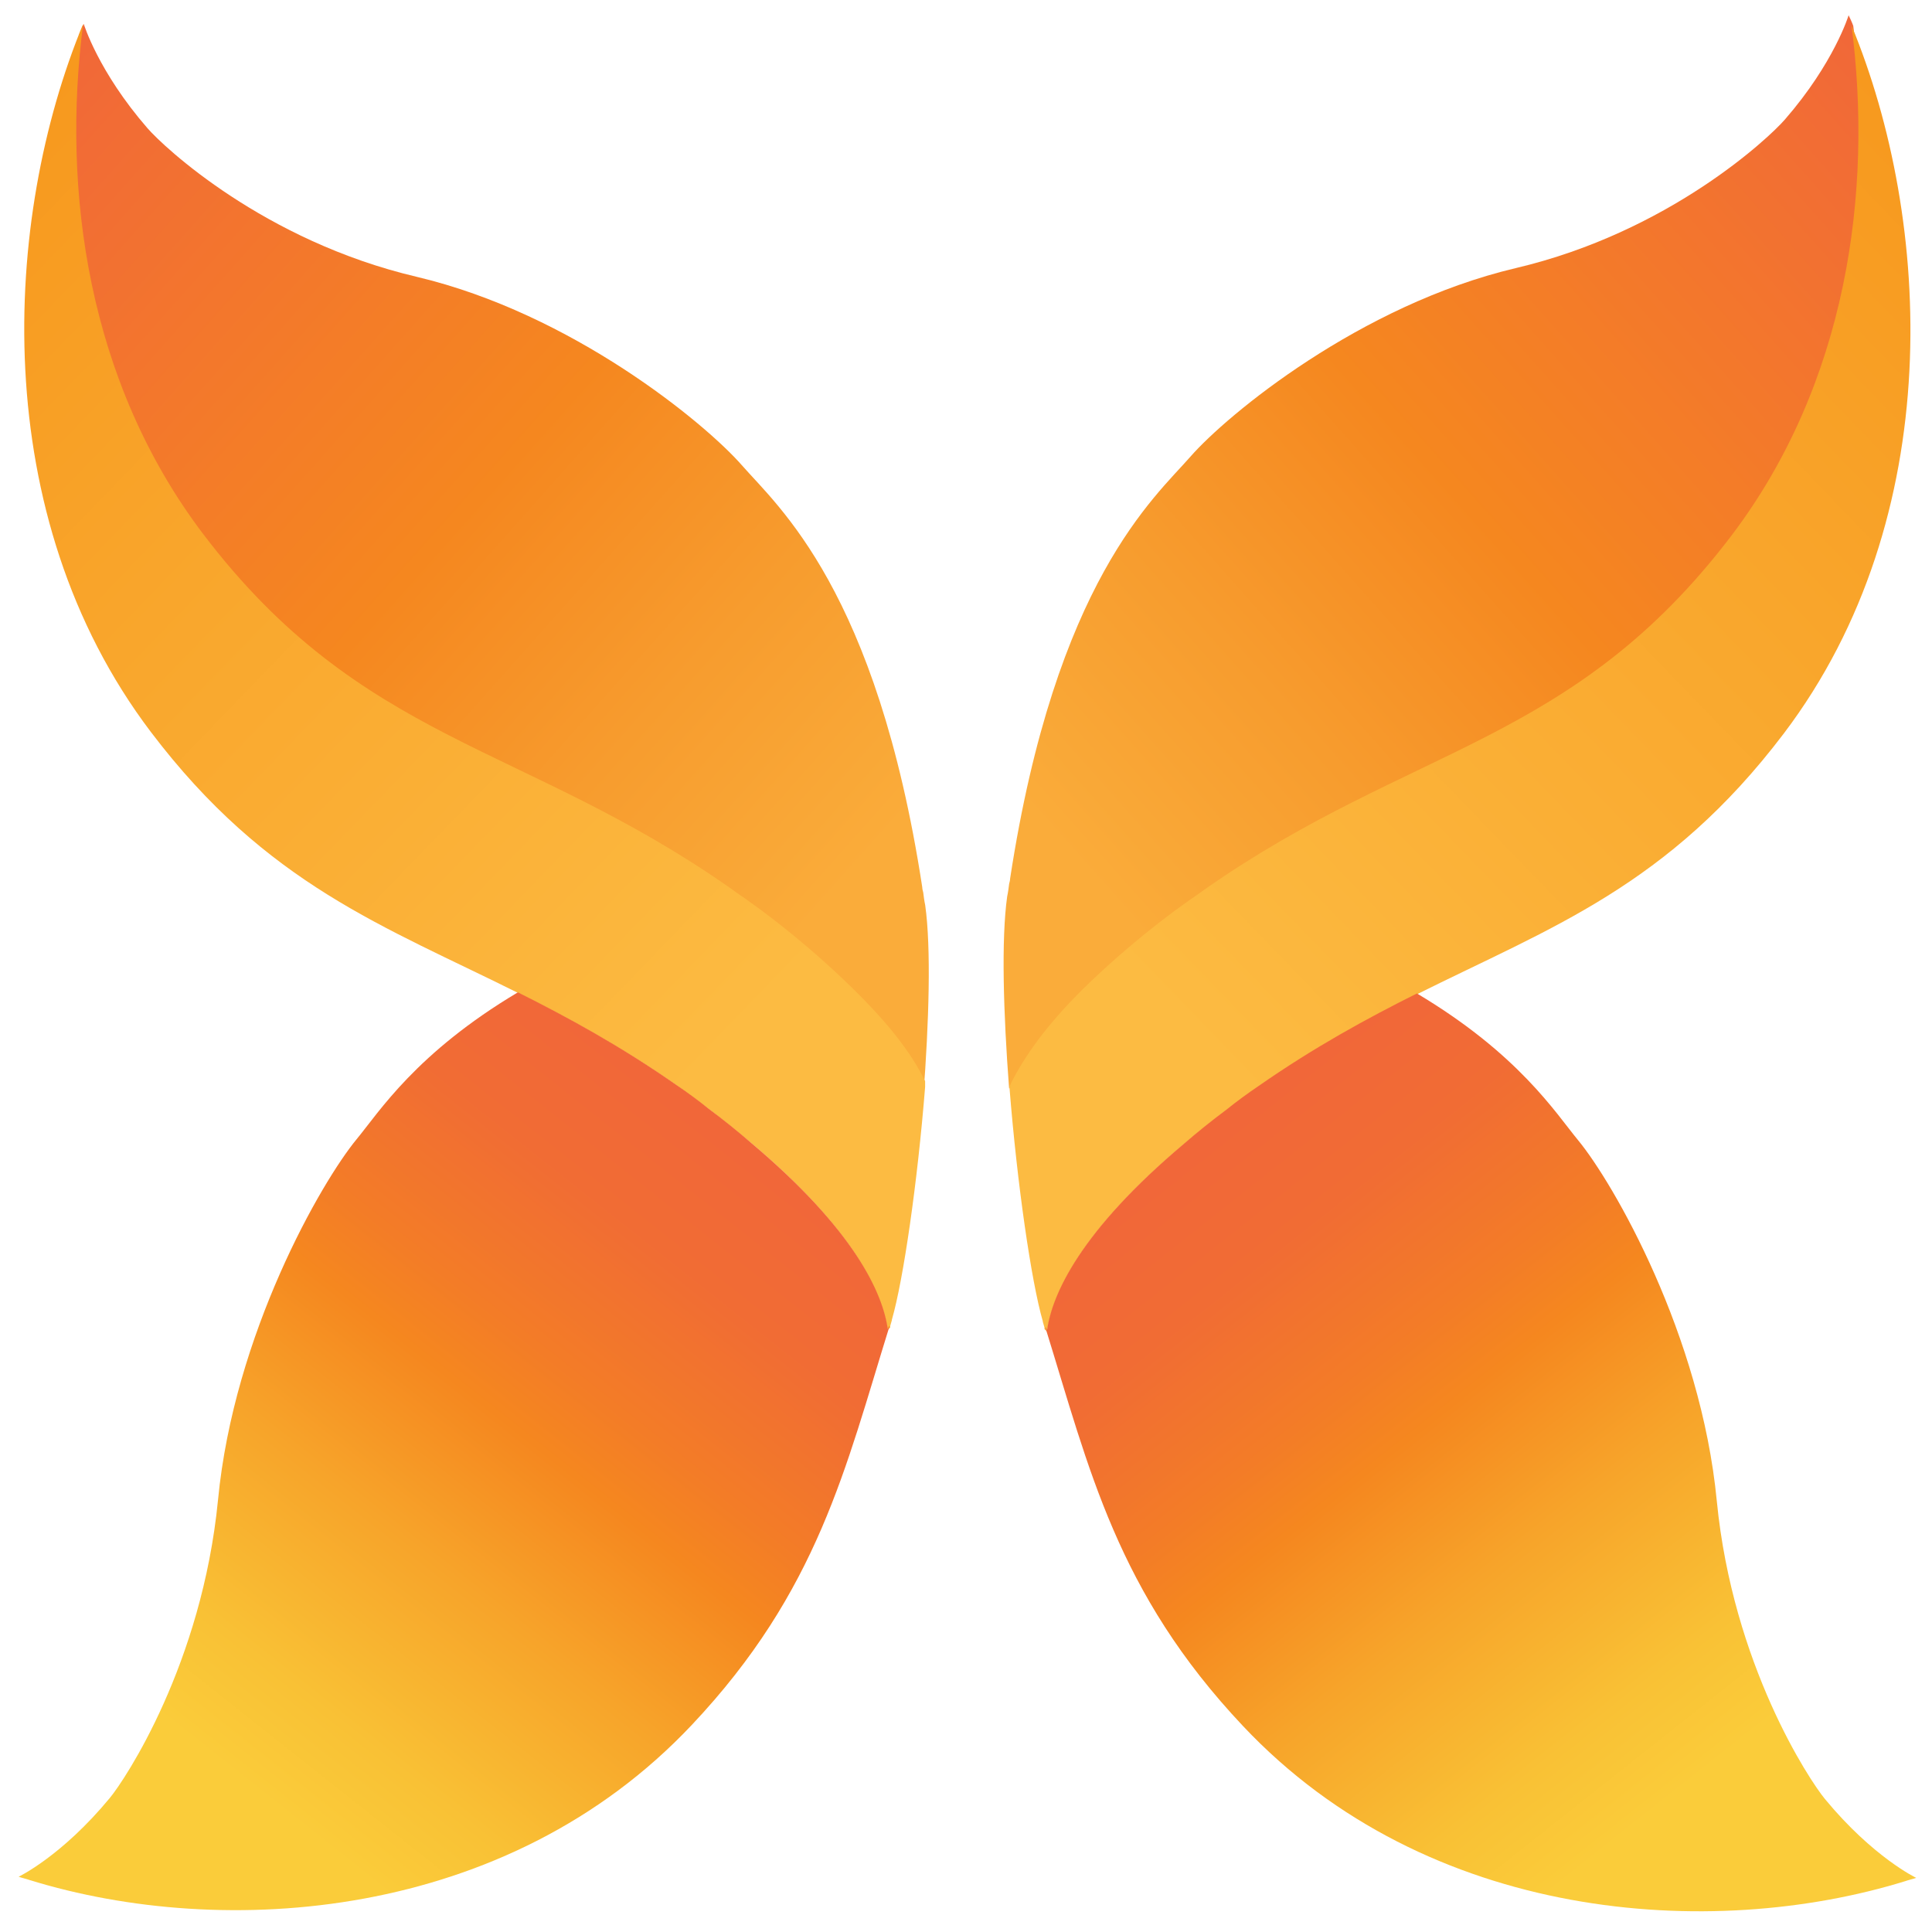
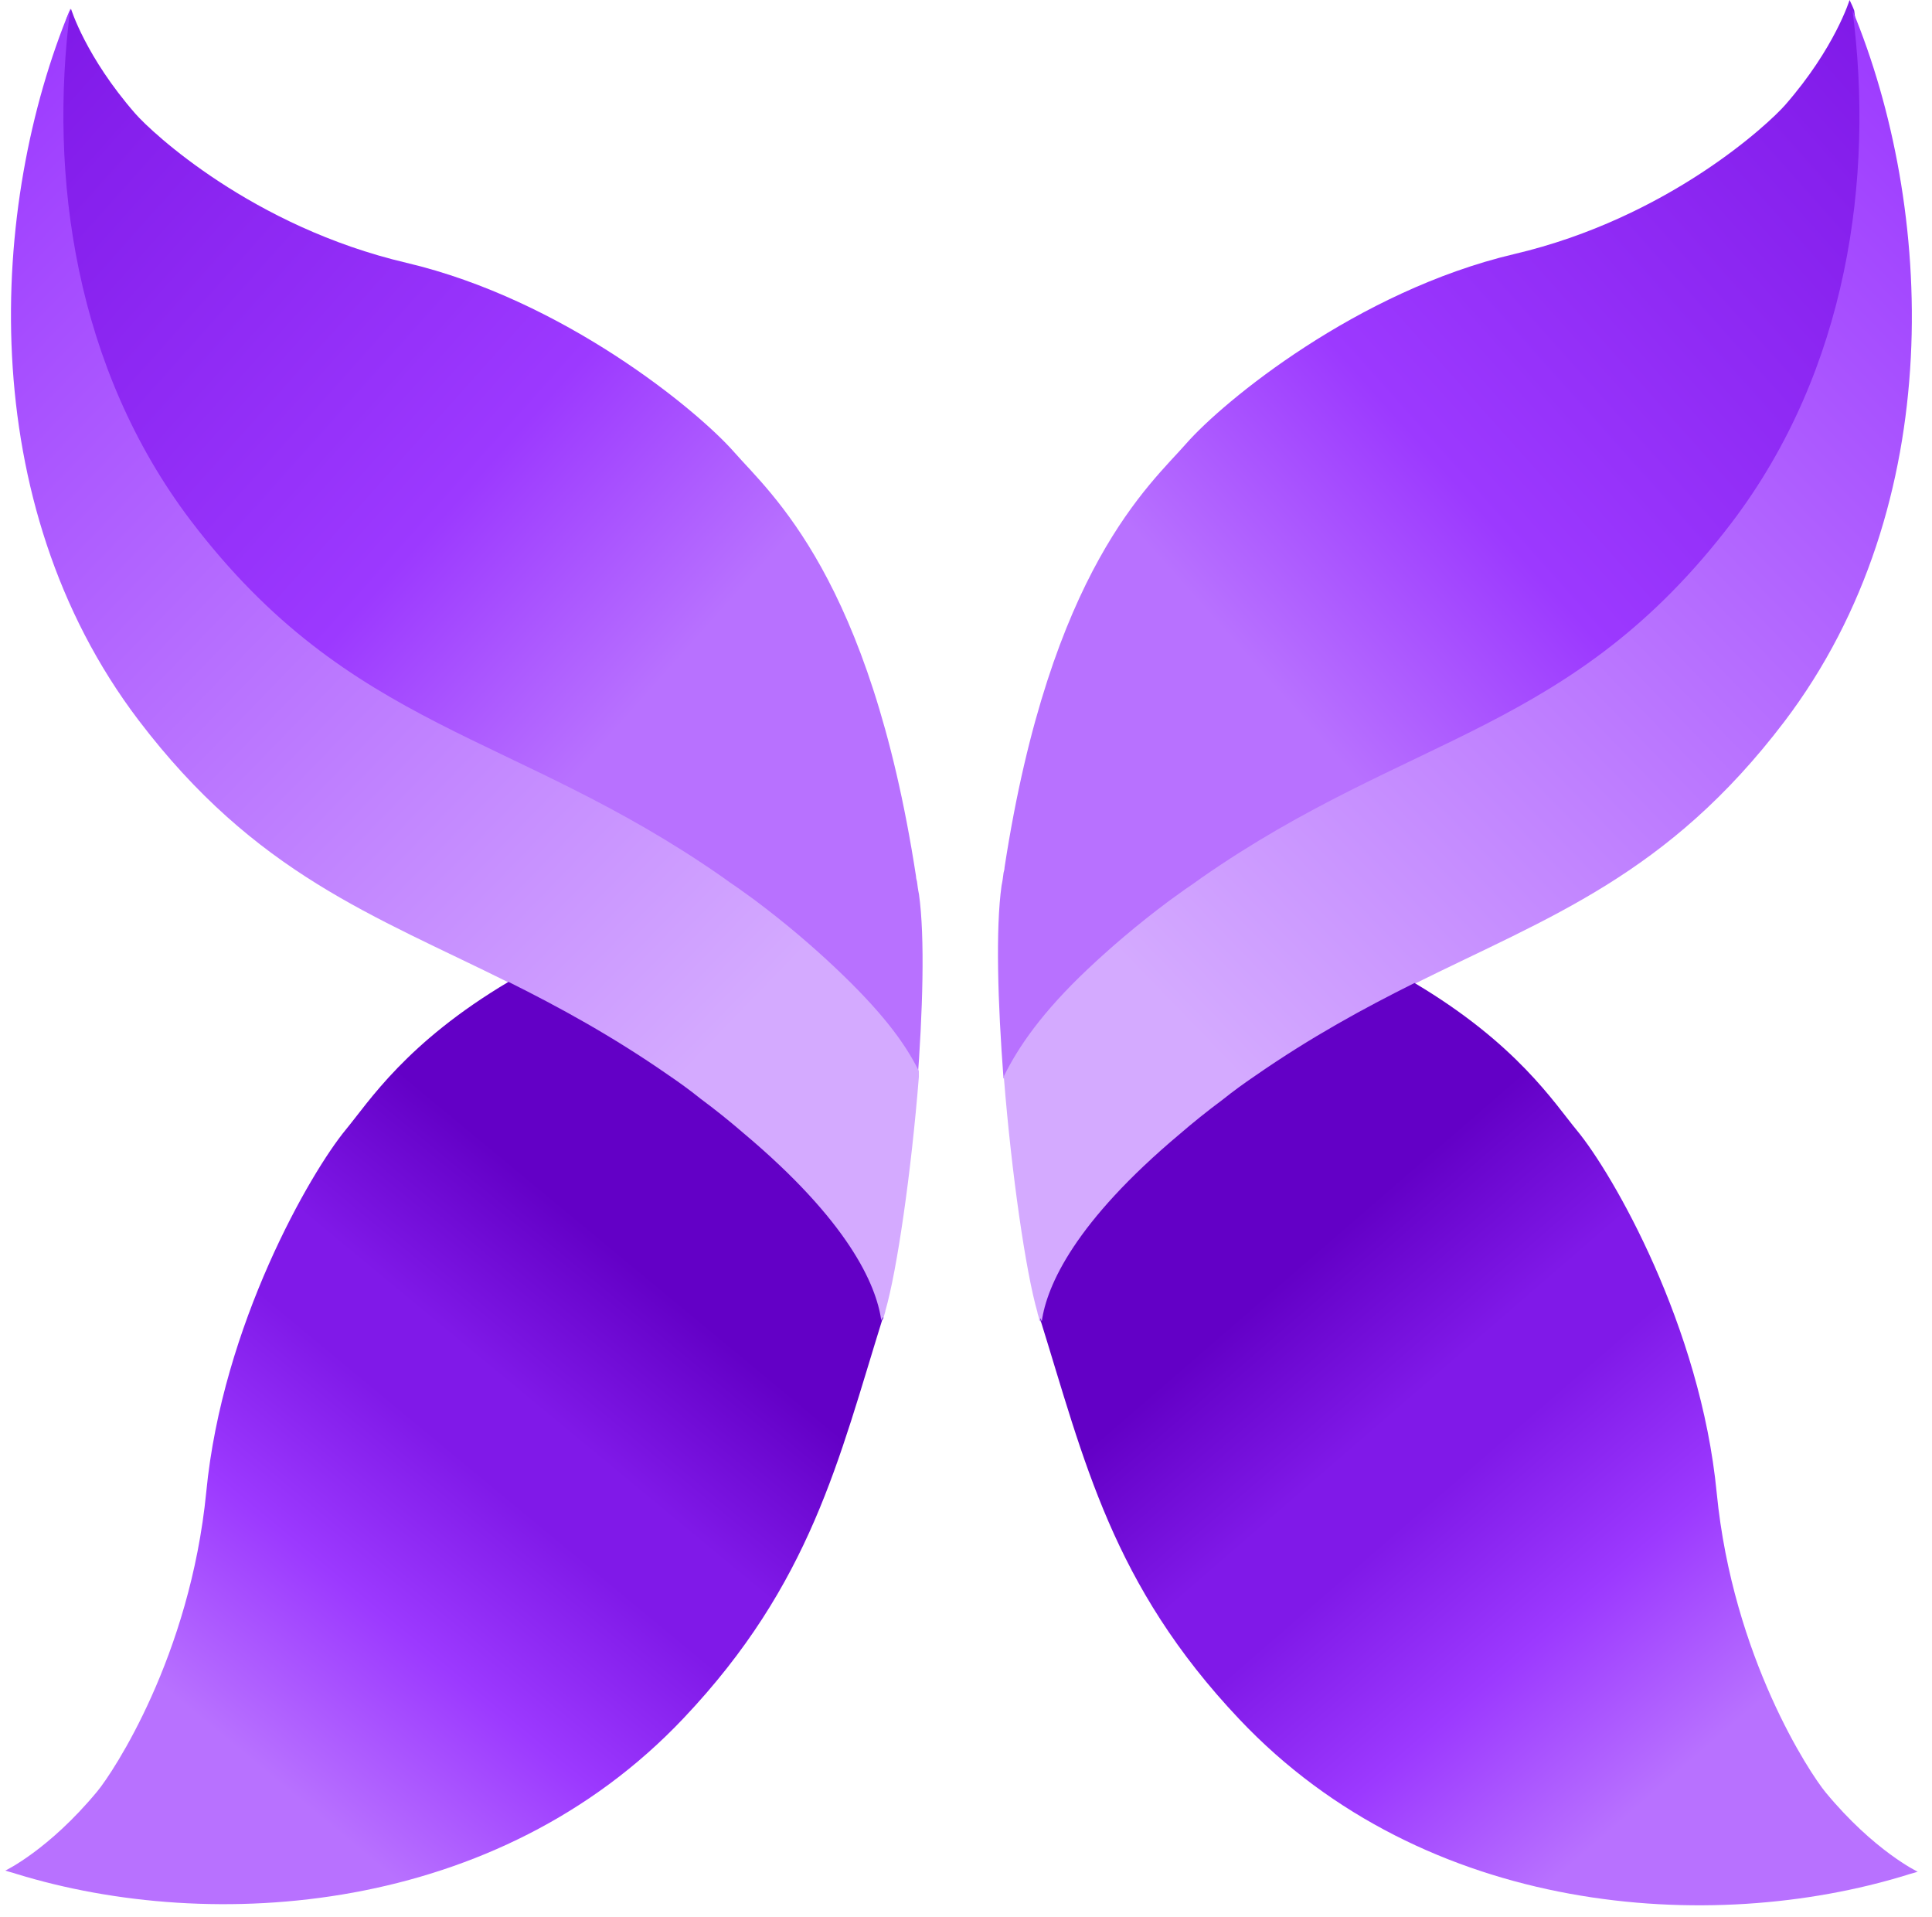
- <svg xmlns="http://www.w3.org/2000/svg" version="1.1" width="100" height="100" viewBox="0 0 1000 1000" xml:space="preserve">
+ <svg xmlns="http://www.w3.org/2000/svg" width="121" height="120" viewBox="0 0 121 120" fill="none">
+   <path d="M62.877 67.523C63.768 65.715 65.388 63.45 68.235 60.709C69.616 59.406 71.277 57.971 73.299 56.458C73.636 56.216 73.973 55.973 74.31 55.73C74.647 55.487 74.983 55.244 75.348 55.002C88.396 45.917 98.568 45.928 108.585 32.728C115.82 23.211 117.499 11.22 116.131 0.668C116.051 0.446 115.944 0.223 115.837 0C115.837 0 114.926 2.996 111.814 6.562C110.796 7.732 104.484 13.646 94.826 15.91C85 18.226 76.62 25.126 74.3 27.766C72.038 30.352 65.792 35.604 62.914 54.316C62.913 54.426 62.883 54.536 62.853 54.646C62.821 54.895 62.789 55.17 62.728 55.446C62.348 58.147 62.489 62.791 62.849 67.523L62.877 67.523Z" fill="url(#paint0_linear_1056_132)" />
+   <path d="M62.877 67.523C63.355 73.5 64.245 79.65 64.977 82.177C64.977 82.177 64.977 82.177 64.976 82.205C65.002 82.316 65.055 82.455 65.081 82.566C65.081 82.566 65.08 82.621 65.079 82.649C65.078 82.704 65.218 82.767 65.245 82.822C65.59 80.535 67.264 76.608 73.819 71.085C74.635 70.408 75.535 69.678 76.49 68.948C77.164 68.435 77.838 67.95 78.511 67.464C82.047 65.011 85.349 63.217 88.509 61.642C97.038 57.397 104.428 54.817 111.748 45.19C122.104 31.555 121.101 12.885 116.02 0.639C117.389 11.163 115.71 23.154 108.474 32.699C98.431 45.898 88.286 45.888 75.238 54.972C74.901 55.215 74.564 55.458 74.199 55.7C73.862 55.943 73.526 56.186 73.189 56.429C71.166 57.941 69.506 59.377 68.125 60.679C65.25 63.392 63.768 65.57 62.877 67.378V67.523Z" fill="url(#paint1_linear_1056_132)" />
+   <path d="M65.134 82.556C67.916 91.474 69.638 99.213 77.612 107.642C89.287 120.004 107.172 121.172 119.406 117.405C119.63 117.326 119.88 117.275 120.103 117.196C120.103 117.196 117.381 115.905 114.341 112.233C113.365 111.055 108.53 103.786 107.518 93.49C106.51 83.027 100.995 73.481 98.769 70.79C97.33 69.051 95.01 65.364 88.591 61.549C85.432 63.125 82.13 64.918 78.594 67.371C77.921 67.829 77.247 68.315 76.572 68.856C75.589 69.585 74.69 70.315 73.902 70.993C67.319 76.515 65.558 80.491 65.242 82.751C65.243 82.696 65.189 82.612 65.162 82.556L65.134 82.556Z" fill="url(#paint2_linear_1056_132)" />
+   <path d="M57.406 68.07C56.515 66.262 54.895 63.997 52.048 61.255C50.667 59.953 49.006 58.518 46.984 57.005C46.647 56.763 46.31 56.52 45.974 56.277C45.637 56.034 45.3 55.791 44.935 55.549C31.887 46.464 21.715 46.475 11.699 33.275C4.464 23.758 2.785 11.767 4.152 1.215C4.232 0.993 4.339 0.77 4.446 0.547C4.446 0.547 5.357 3.543 8.469 7.109C9.487 8.279 15.8 14.193 25.458 16.457C35.283 18.773 43.664 25.673 45.983 28.313C48.246 30.899 54.491 36.151 57.369 54.863C57.371 54.973 57.4 55.083 57.43 55.193C57.462 55.441 57.495 55.717 57.555 55.992C57.935 58.694 57.794 63.338 57.434 68.07L57.406 68.07Z" fill="url(#paint3_linear_1056_132)" />
+   <path d="M57.548 67.428C57.071 73.405 56.181 79.555 55.449 82.082C55.449 82.082 55.449 82.082 55.449 82.11C55.423 82.221 55.37 82.36 55.345 82.471C55.345 82.471 55.346 82.526 55.346 82.553C55.347 82.609 55.207 82.671 55.181 82.727C54.836 80.439 53.161 76.512 46.606 70.99C45.791 70.313 44.891 69.582 43.936 68.853C43.261 68.34 42.588 67.854 41.914 67.368C38.379 64.915 35.076 63.121 31.916 61.546C23.388 57.301 15.997 54.722 8.678 45.095C-1.678 31.459 -0.675 12.79 4.405 0.543C3.037 11.067 4.716 23.058 11.951 32.603C21.995 45.803 32.14 45.792 45.188 54.877C45.525 55.12 45.861 55.363 46.226 55.605C46.563 55.848 46.9 56.091 47.237 56.333C49.259 57.846 50.919 59.281 52.3 60.584C55.175 63.297 56.657 65.258 57.548 67.066V67.428Z" fill="url(#paint4_linear_1056_132)" />
+   <path d="M55.302 82.485C52.52 91.404 50.799 99.143 42.825 107.571C31.15 119.932 13.264 121.1 1.03 117.335C0.807 117.255 0.557 117.205 0.333 117.125C0.333 117.125 3.055 115.835 6.095 112.162C7.072 110.984 11.907 103.716 12.918 93.419C13.927 82.957 19.442 73.41 21.668 70.719C23.107 68.981 25.426 65.293 31.845 61.479C35.005 63.054 38.307 64.848 41.843 67.301C42.516 67.759 43.19 68.245 43.864 68.785C44.847 69.514 45.747 70.245 46.535 70.922C53.118 76.444 54.878 80.42 55.195 82.681C55.194 82.625 55.248 82.541 55.275 82.486L55.302 82.485Z" fill="url(#paint5_linear_1056_132)" />
  <defs>
- </defs>
-   <g transform="matrix(22.72381 0.3966456 -0.3966456 22.72381 741.1001 285.6524)" id="jWbBIPkVdZArsfKyFtAmm">
-     <linearGradient id="SVGID_49" gradientUnits="userSpaceOnUse" gradientTransform="matrix(-1 0 0 1 -75.11 0)" x1="-99.4" y1="19.42" x2="-120.05" y2="0.38">
-       <stop offset="0%" style="stop-color:rgb(250,172,58);stop-opacity: 1" />
-       <stop offset="21%" style="stop-color:rgb(247,156,46);stop-opacity: 1" />
-       <stop offset="43%" style="stop-color:rgb(245,135,31);stop-opacity: 1" />
-       <stop offset="93%" style="stop-color:rgb(241,103,57);stop-opacity: 1" />
+     <linearGradient id="paint0_linear_1056_132" x1="66.6" y1="52.805" x2="124.582" y2="1.025" gradientUnits="userSpaceOnUse">
+       <stop stop-color="#B871FF" />
+       <stop offset="0.21" stop-color="#B871FF" />
+       <stop offset="0.43" stop-color="#9C39FF" />
+       <stop offset="0.93" stop-color="#8019E8" />
    </linearGradient>
-     <path style="stroke: none; stroke-width: 1; stroke-dasharray: none; stroke-linecap: butt; stroke-dashoffset: 0; stroke-linejoin: miter; stroke-miterlimit: 4; fill: url(#SVGID_49); fill-rule: nonzero; opacity: 1;" vector-effect="non-scaling-stroke" transform=" translate(-32.44219, -12.385)" d="M 23.04 24.77 C 23.35 24.11 23.92 23.28 24.93 22.27 C 25.42 21.79 26.01 21.26 26.73 20.7 C 26.85 20.61 26.97 20.52 27.09 20.43 C 27.21 20.34 27.33 20.25 27.46 20.16 C 32.11 16.79 35.78 16.73 39.31 11.89 C 41.86 8.4 42.39 4.05 41.83 0.24 C 41.8 0.16 41.76 0.08 41.72 2.220446049250313e-16 C 41.72 2.220446049250313e-16 41.41 1.09 40.31 2.4 C 39.95 2.83 37.71 5.01 34.24 5.89 C 30.71 6.79 27.73 9.34 26.91 10.31 C 26.11 11.26 23.89 13.2 22.97 19.99 C 22.97 20.03 22.96 20.07 22.95 20.11 C 22.94 20.2 22.93 20.3 22.91 20.4 C 22.79 21.38 22.87 23.06 23.03 24.77 Z" stroke-linecap="round" />
-   </g>
-   <g transform="matrix(22.72381 0.3966456 -0.3966456 22.72381 755.9806 351.2827)" id="ynnQXfGrH4bmR9feO_Cs4">
-     <linearGradient id="SVGID_50" gradientUnits="userSpaceOnUse" gradientTransform="matrix(-1 0 0 1 -108.2181 -15.26086)" x1="-101.76" y1="23.02" x2="-122.37" y2="2.4">
-       <stop offset="0%" style="stop-color:rgb(252,187,66);stop-opacity: 1" />
-       <stop offset="93%" style="stop-color:rgb(247,152,29);stop-opacity: 1" />
+     <linearGradient id="paint1_linear_1056_132" x1="73.073" y1="62.865" x2="131.007" y2="6.718" gradientUnits="userSpaceOnUse">
+       <stop stop-color="#D4AAFF" />
+       <stop offset="0.93" stop-color="#9C39FF" />
    </linearGradient>
-     <path style="stroke: none; stroke-width: 1; stroke-dasharray: none; stroke-linecap: butt; stroke-dashoffset: 0; stroke-linejoin: miter; stroke-miterlimit: 4; fill: url(#SVGID_50); fill-rule: nonzero; opacity: 1;" vector-effect="non-scaling-stroke" transform=" translate(0, 0)" d="M -10.107 9.509 C -9.897 11.669 -9.537 13.889 -9.257 14.799 C -9.257 14.799 -9.257 14.799 -9.257 14.809 C -9.247 14.849 -9.227 14.899 -9.217 14.939 C -9.217 14.939 -9.217 14.959 -9.217 14.969 C -9.217 14.989 -9.166 15.011 -9.156 15.031 C -9.046 14.201 -8.467 12.769 -6.137 10.729 C -5.847 10.479 -5.527 10.209 -5.187 9.939 C -4.947 9.749 -4.707 9.569 -4.467 9.389 C -3.207 8.479 -2.027 7.809 -0.897 7.219 C 2.153 5.629 4.803 4.649 7.383 1.119 C 11.033 -3.881 10.553 -10.631 8.643 -15.031 C 9.203 -11.231 8.673 -6.881 6.123 -3.381 C 2.583 1.459 -1.077 1.519 -5.727 4.889 C -5.847 4.979 -5.967 5.069 -6.097 5.159 C -6.217 5.249 -6.337 5.339 -6.457 5.429 C -7.177 5.989 -7.767 6.519 -8.257 6.999 C -9.277 7.999 -9.798 8.797 -10.108 9.457 z" stroke-linecap="round" />
-   </g>
-   <g transform="matrix(22.72381 0.3966456 -0.3966456 22.72381 767.8002 751.0991)" id="5AoIe9uOxztuJnB7HSHD1">
-     <linearGradient id="SVGID_51" gradientUnits="userSpaceOnUse" gradientTransform="matrix(-1 0 0 1 -109.085 -32.88503)" x1="-113.88" y1="40.41" x2="-99.89" y2="23.37">
-       <stop offset="0%" style="stop-color:rgb(250,204,58);stop-opacity: 1" />
-       <stop offset="11%" style="stop-color:rgb(249,193,53);stop-opacity: 1" />
-       <stop offset="30%" style="stop-color:rgb(247,164,42);stop-opacity: 1" />
-       <stop offset="46%" style="stop-color:rgb(245,135,31);stop-opacity: 1" />
-       <stop offset="54%" style="stop-color:rgb(243,124,39);stop-opacity: 1" />
-       <stop offset="70%" style="stop-color:rgb(241,108,52);stop-opacity: 1" />
-       <stop offset="83%" style="stop-color:rgb(241,103,57);stop-opacity: 1" />
+     <linearGradient id="paint2_linear_1056_132" x1="113.071" y1="115.485" x2="67.985" y2="63.429" gradientUnits="userSpaceOnUse">
+       <stop stop-color="#B871FF" />
+       <stop offset="0.125" stop-color="#B871FF" />
+       <stop offset="0.3" stop-color="#9C39FF" />
+       <stop offset="0.46" stop-color="#8019E8" />
+       <stop offset="0.54" stop-color="#8019E8" />
+       <stop offset="0.7" stop-color="#6300C6" />
+       <stop offset="0.83" stop-color="#6300C6" />
    </linearGradient>
-     <path style="stroke: none; stroke-width: 1; stroke-dasharray: none; stroke-linecap: butt; stroke-dashoffset: 0; stroke-linejoin: miter; stroke-miterlimit: 4; fill: url(#SVGID_51); fill-rule: nonzero; opacity: 1;" vector-effect="non-scaling-stroke" transform=" translate(0, 0)" d="M -10.025 -2.645 C -8.965 0.565 -8.295 3.355 -5.365 6.355 C -1.075 10.755 5.385 11.065 9.775 9.625 C 9.855 9.595 9.945 9.575 10.025 9.545 C 10.025 9.545 9.035 9.095 7.915 7.785 C 7.555 7.365 5.765 4.765 5.335 1.045 C 4.905 -2.735 2.855 -6.155 2.035 -7.115 C 1.505 -7.735 0.645 -9.055 -1.695 -10.395 C -2.825 -9.805 -4.005 -9.135 -5.265 -8.225 C -5.505 -8.055 -5.745 -7.875 -5.985 -7.675 C -6.335 -7.405 -6.655 -7.135 -6.935 -6.885 C -9.275 -4.845 -9.885 -3.395 -9.985 -2.575 C -9.985 -2.595 -10.005 -2.625 -10.015 -2.645 z" stroke-linecap="round" />
-   </g>
-   <g transform="matrix(-22.72381 0.3966456 0.3966456 22.72381 259.1001 290.1524)" id="PjAgUMdn4SsICDsttMnJK">
-     <linearGradient id="SVGID_58" gradientUnits="userSpaceOnUse" gradientTransform="matrix(-1 0 0 1 -107.5522 -12.385)" x1="-99.4" y1="19.42" x2="-120.05" y2="0.38">
-       <stop offset="0%" style="stop-color:rgb(250,172,58);stop-opacity: 1" />
-       <stop offset="21%" style="stop-color:rgb(247,156,46);stop-opacity: 1" />
-       <stop offset="43%" style="stop-color:rgb(245,135,31);stop-opacity: 1" />
-       <stop offset="93%" style="stop-color:rgb(241,103,57);stop-opacity: 1" />
+     <linearGradient id="paint3_linear_1056_132" x1="53.684" y1="53.352" x2="-4.298" y2="1.572" gradientUnits="userSpaceOnUse">
+       <stop stop-color="#B871FF" />
+       <stop offset="0.21" stop-color="#B871FF" />
+       <stop offset="0.43" stop-color="#9C39FF" />
+       <stop offset="0.93" stop-color="#8019E8" />
    </linearGradient>
-     <path style="stroke: none; stroke-width: 1; stroke-dasharray: none; stroke-linecap: butt; stroke-dashoffset: 0; stroke-linejoin: miter; stroke-miterlimit: 4; fill: url(#SVGID_58); fill-rule: nonzero; opacity: 1;" vector-effect="non-scaling-stroke" transform=" translate(0, 0)" d="M -9.402 12.385 C -9.092 11.725 -8.522 10.895 -7.512 9.885 C -7.022 9.405 -6.432 8.875 -5.712 8.315 C -5.592 8.225 -5.472 8.135 -5.352 8.045 C -5.232 7.955 -5.112 7.865 -4.982 7.775 C -0.332 4.405 3.338 4.345 6.868 -0.495 C 9.418 -3.985 9.948 -8.335 9.388 -12.145 C 9.358 -12.225 9.318 -12.305 9.278 -12.385 C 9.278 -12.385 8.968 -11.295 7.868 -9.985 C 7.508 -9.555 5.268 -7.375 1.798 -6.495 C -1.732 -5.595 -4.712 -3.045 -5.532 -2.075 C -6.332 -1.125 -8.552 0.815 -9.472 7.605 C -9.472 7.645 -9.482 7.685 -9.492 7.725 C -9.502 7.815 -9.512 7.915 -9.532 8.015 C -9.652 8.995 -9.572 10.675 -9.412 12.385 z" stroke-linecap="round" />
-   </g>
-   <g transform="matrix(-22.72381 0.3966456 0.3966456 22.72381 245.403 350.4973)" id="294FLlwg1nEUUs8DUT9xA">
-     <linearGradient id="SVGID_59" gradientUnits="userSpaceOnUse" gradientTransform="matrix(-1 0 0 1 -108.2188 -15.26086)" x1="-101.76" y1="23.02" x2="-122.37" y2="2.4">
-       <stop offset="0%" style="stop-color:rgb(252,187,66);stop-opacity: 1" />
-       <stop offset="93%" style="stop-color:rgb(247,152,29);stop-opacity: 1" />
+     <linearGradient id="paint4_linear_1056_132" x1="47.356" y1="62.77" x2="-10.577" y2="6.623" gradientUnits="userSpaceOnUse">
+       <stop stop-color="#D4AAFF" />
+       <stop offset="0.93" stop-color="#9C39FF" />
    </linearGradient>
-     <path style="stroke: none; stroke-width: 1; stroke-dasharray: none; stroke-linecap: butt; stroke-dashoffset: 0; stroke-linejoin: miter; stroke-miterlimit: 4; fill: url(#SVGID_59); fill-rule: nonzero; opacity: 1;" vector-effect="non-scaling-stroke" transform=" translate(0, 0)" d="M -10.107 9.509 C -9.897 11.669 -9.537 13.889 -9.257 14.799 C -9.257 14.799 -9.257 14.799 -9.257 14.809 C -9.247 14.849 -9.227 14.899 -9.217 14.939 C -9.217 14.939 -9.217 14.959 -9.217 14.969 C -9.217 14.989 -9.166 15.011 -9.156 15.031 C -9.046 14.201 -8.467 12.769 -6.137 10.729 C -5.847 10.479 -5.527 10.209 -5.187 9.939 C -4.947 9.749 -4.707 9.569 -4.467 9.389 C -3.207 8.479 -2.027 7.809 -0.897 7.219 C 2.153 5.629 4.803 4.649 7.383 1.119 C 11.033 -3.881 10.553 -10.631 8.643 -15.031 C 9.203 -11.231 8.673 -6.881 6.123 -3.381 C 2.583 1.459 -1.077 1.519 -5.727 4.889 C -5.847 4.979 -5.967 5.069 -6.097 5.159 C -6.217 5.249 -6.337 5.339 -6.457 5.429 C -7.177 5.989 -7.767 6.519 -8.257 6.999 C -9.277 7.999 -9.799 8.718 -10.109 9.378 z" stroke-linecap="round" />
-   </g>
-   <g transform="matrix(-22.72381 0.3966456 0.3966456 22.72381 233.6592 750.5191)" id="GhgwuhchjUffUUmaB88DX">
-     <linearGradient id="SVGID_60" gradientUnits="userSpaceOnUse" gradientTransform="matrix(-1 0 0 1 -109.085 -32.88503)" x1="-113.88" y1="40.41" x2="-99.89" y2="23.37">
-       <stop offset="0%" style="stop-color:rgb(250,204,58);stop-opacity: 1" />
-       <stop offset="11%" style="stop-color:rgb(249,193,53);stop-opacity: 1" />
-       <stop offset="30%" style="stop-color:rgb(247,164,42);stop-opacity: 1" />
-       <stop offset="46%" style="stop-color:rgb(245,135,31);stop-opacity: 1" />
-       <stop offset="54%" style="stop-color:rgb(243,124,39);stop-opacity: 1" />
-       <stop offset="70%" style="stop-color:rgb(241,108,52);stop-opacity: 1" />
-       <stop offset="83%" style="stop-color:rgb(241,103,57);stop-opacity: 1" />
+     <linearGradient id="paint5_linear_1056_132" x1="9.352" y1="115.485" x2="52.477" y2="63.388" gradientUnits="userSpaceOnUse">
+       <stop stop-color="#B871FF" />
+       <stop offset="0.12" stop-color="#B871FF" />
+       <stop offset="0.3" stop-color="#9C39FF" />
+       <stop offset="0.46" stop-color="#8019E8" />
+       <stop offset="0.54" stop-color="#8019E8" />
+       <stop offset="0.7" stop-color="#6300C6" />
+       <stop offset="0.83" stop-color="#6300C6" />
    </linearGradient>
-     <path style="stroke: none; stroke-width: 1; stroke-dasharray: none; stroke-linecap: butt; stroke-dashoffset: 0; stroke-linejoin: miter; stroke-miterlimit: 4; fill: url(#SVGID_60); fill-rule: nonzero; opacity: 1;" vector-effect="non-scaling-stroke" transform=" translate(0, 0)" d="M -10.025 -2.645 C -8.965 0.565 -8.295 3.355 -5.365 6.355 C -1.075 10.755 5.385 11.065 9.775 9.625 C 9.855 9.595 9.945 9.575 10.025 9.545 C 10.025 9.545 9.035 9.095 7.915 7.785 C 7.555 7.365 5.765 4.765 5.335 1.045 C 4.905 -2.735 2.855 -6.155 2.035 -7.115 C 1.505 -7.735 0.645 -9.055 -1.695 -10.395 C -2.825 -9.805 -4.005 -9.135 -5.265 -8.225 C -5.505 -8.055 -5.745 -7.875 -5.985 -7.675 C -6.335 -7.405 -6.655 -7.135 -6.935 -6.885 C -9.275 -4.845 -9.885 -3.395 -9.985 -2.575 C -9.985 -2.595 -10.005 -2.625 -10.015 -2.645 z" stroke-linecap="round" />
-   </g>
+   </defs>
</svg>
